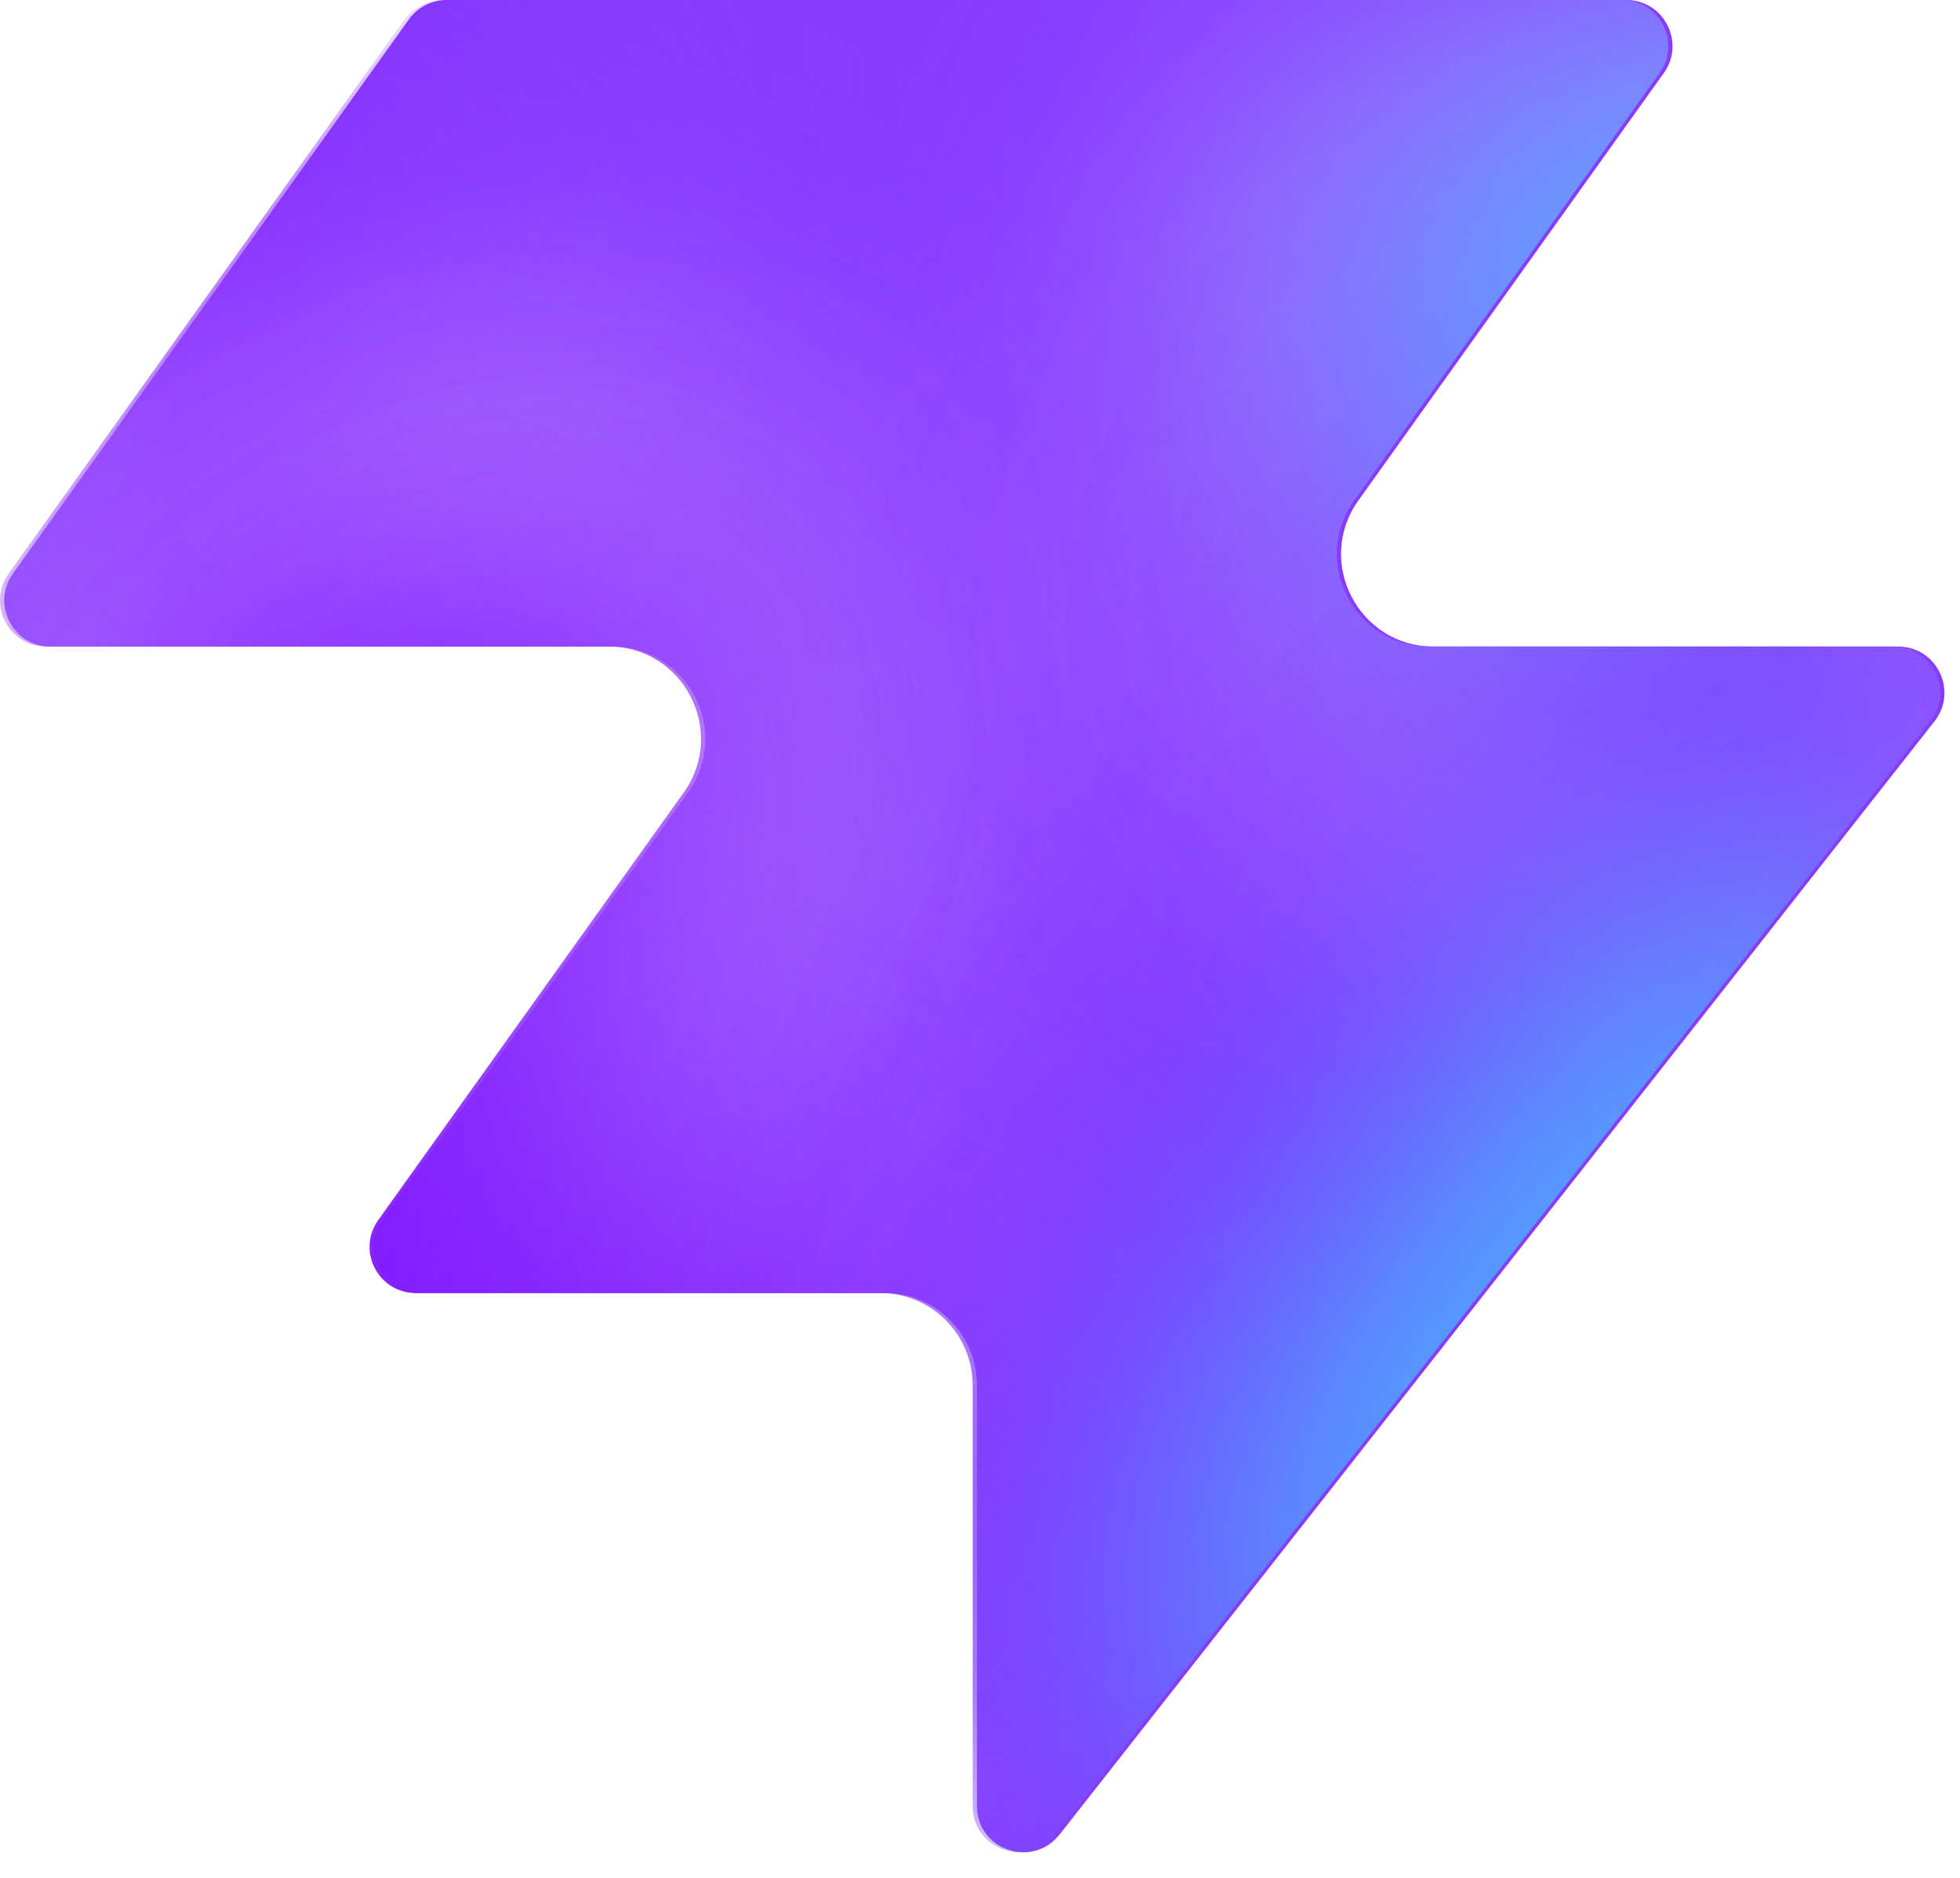
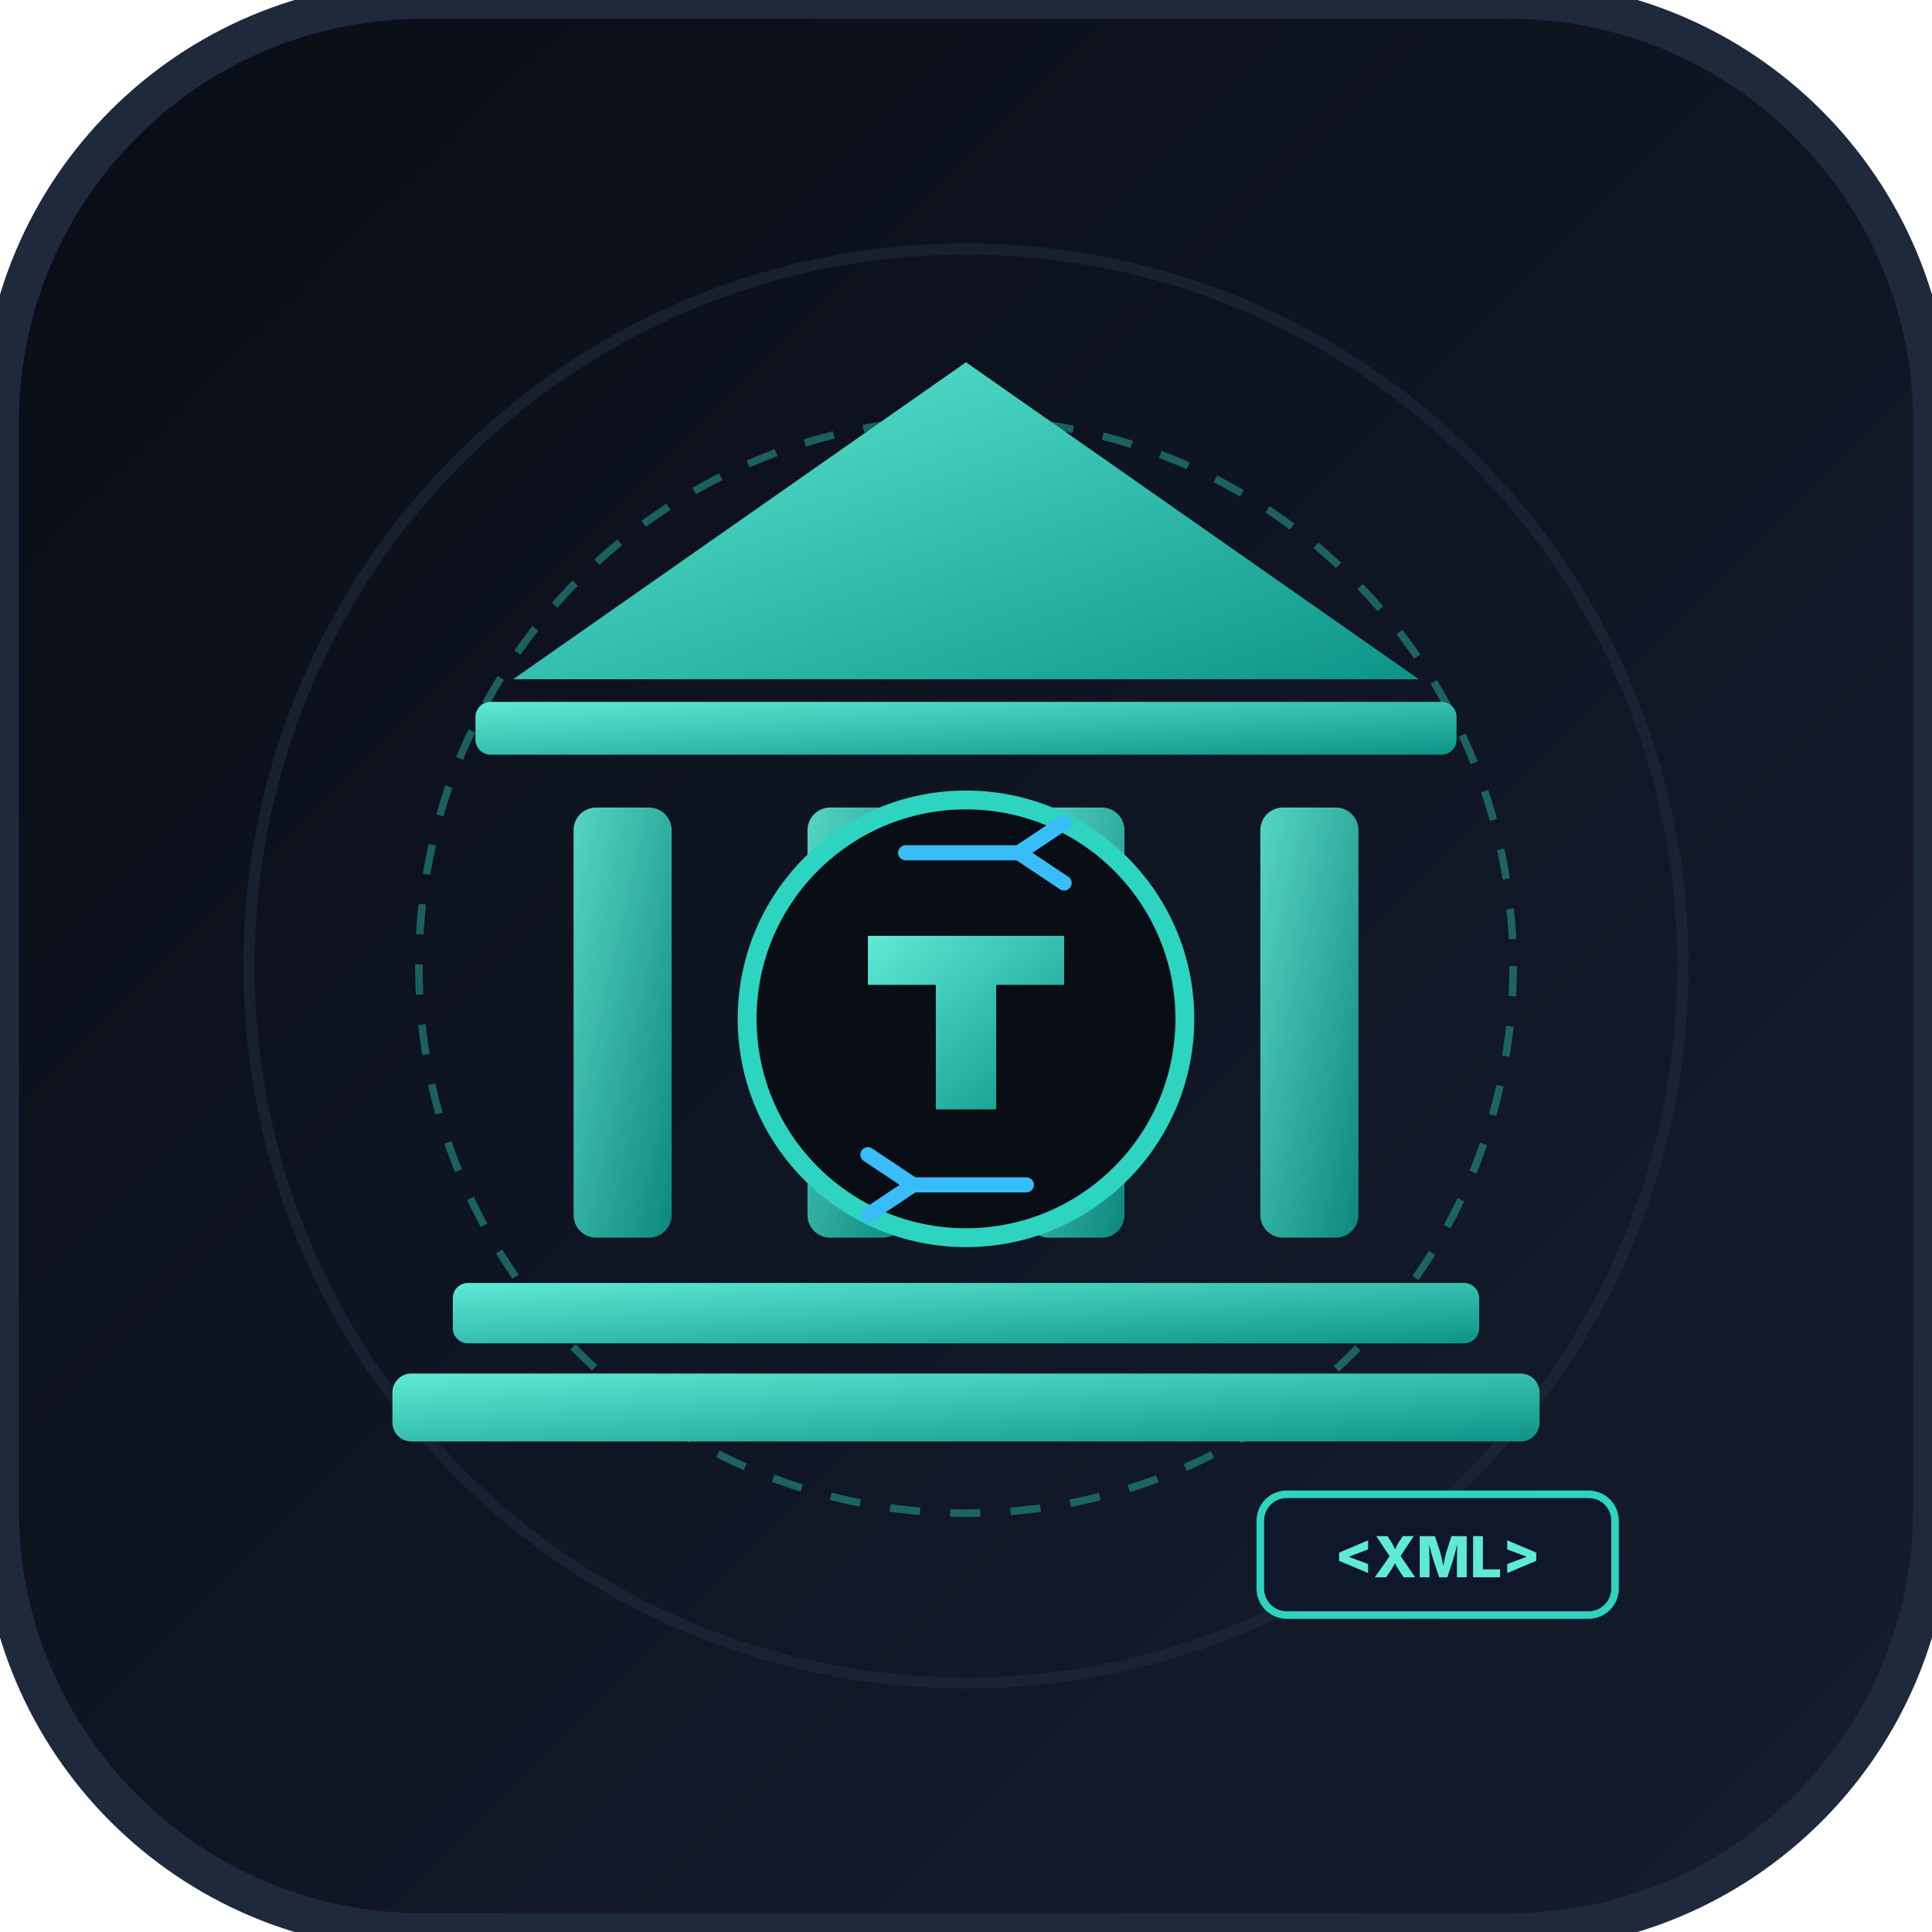
- <svg xmlns="http://www.w3.org/2000/svg" width="48" height="46" fill="none" viewBox="0 0 48 46">
-   <path fill="#863bff" d="M25.946 44.938c-.664.845-2.021.375-2.021-.698V33.937a2.26 2.26 0 0 0-2.262-2.262H10.287c-.92 0-1.456-1.04-.92-1.788l7.48-10.471c1.07-1.497 0-3.578-1.842-3.578H1.237c-.92 0-1.456-1.04-.92-1.788L10.013.474c.214-.297.556-.474.92-.474h28.894c.92 0 1.456 1.04.92 1.788l-7.48 10.471c-1.07 1.498 0 3.579 1.842 3.579h11.377c.943 0 1.473 1.088.89 1.83L25.947 44.94z" style="fill:#863bff;fill:color(display-p3 .525 .23 1);fill-opacity:1" />
-   <mask id="a" width="48" height="46" x="0" y="0" maskUnits="userSpaceOnUse" style="mask-type:alpha">
-     <path fill="#000" d="M25.842 44.938c-.664.844-2.021.375-2.021-.698V33.937a2.26 2.26 0 0 0-2.262-2.262H10.183c-.92 0-1.456-1.04-.92-1.788l7.48-10.471c1.07-1.498 0-3.579-1.842-3.579H1.133c-.92 0-1.456-1.04-.92-1.787L9.91.473c.214-.297.556-.474.92-.474h28.894c.92 0 1.456 1.04.92 1.788l-7.48 10.471c-1.07 1.498 0 3.578 1.842 3.578h11.377c.943 0 1.473 1.088.89 1.832L25.843 44.94z" style="fill:#000;fill-opacity:1" />
-   </mask>
-   <g mask="url(#a)">
-     <g filter="url(#b)">
-       <ellipse cx="5.508" cy="14.704" fill="#ede6ff" rx="5.508" ry="14.704" style="fill:#ede6ff;fill:color(display-p3 .927 .903 1);fill-opacity:1" transform="matrix(.00324 1 1 -.00324 -4.47 31.516)" />
-     </g>
-     <g filter="url(#c)">
-       <ellipse cx="10.399" cy="29.851" fill="#ede6ff" rx="10.399" ry="29.851" style="fill:#ede6ff;fill:color(display-p3 .927 .903 1);fill-opacity:1" transform="matrix(.00324 1 1 -.00324 -39.328 7.883)" />
-     </g>
-     <g filter="url(#d)">
-       <ellipse cx="5.508" cy="30.487" fill="#7e14ff" rx="5.508" ry="30.487" style="fill:#7e14ff;fill:color(display-p3 .492 .077 1);fill-opacity:1" transform="rotate(89.814 -25.913 -14.639)scale(1 -1)" />
-     </g>
-     <g filter="url(#e)">
-       <ellipse cx="5.508" cy="30.599" fill="#7e14ff" rx="5.508" ry="30.599" style="fill:#7e14ff;fill:color(display-p3 .492 .077 1);fill-opacity:1" transform="rotate(89.814 -32.644 -3.334)scale(1 -1)" />
-     </g>
-     <g filter="url(#f)">
-       <ellipse cx="5.508" cy="30.599" fill="#7e14ff" rx="5.508" ry="30.599" style="fill:#7e14ff;fill:color(display-p3 .492 .077 1);fill-opacity:1" transform="matrix(.00324 1 1 -.00324 -34.34 30.47)" />
-     </g>
-     <g filter="url(#g)">
-       <ellipse cx="14.072" cy="22.078" fill="#ede6ff" rx="14.072" ry="22.078" style="fill:#ede6ff;fill:color(display-p3 .927 .903 1);fill-opacity:1" transform="rotate(93.35 24.506 48.493)scale(-1 1)" />
-     </g>
-     <g filter="url(#h)">
-       <ellipse cx="3.47" cy="21.501" fill="#7e14ff" rx="3.47" ry="21.501" style="fill:#7e14ff;fill:color(display-p3 .492 .077 1);fill-opacity:1" transform="rotate(89.009 28.708 47.59)scale(-1 1)" />
-     </g>
-     <g filter="url(#i)">
-       <ellipse cx="3.47" cy="21.501" fill="#7e14ff" rx="3.47" ry="21.501" style="fill:#7e14ff;fill:color(display-p3 .492 .077 1);fill-opacity:1" transform="rotate(89.009 28.708 47.59)scale(-1 1)" />
-     </g>
-     <g filter="url(#j)">
-       <ellipse cx=".387" cy="8.972" fill="#7e14ff" rx="4.407" ry="29.108" style="fill:#7e14ff;fill:color(display-p3 .492 .077 1);fill-opacity:1" transform="rotate(39.51 .387 8.972)" />
-     </g>
-     <g filter="url(#k)">
-       <ellipse cx="47.523" cy="-6.092" fill="#7e14ff" rx="4.407" ry="29.108" style="fill:#7e14ff;fill:color(display-p3 .492 .077 1);fill-opacity:1" transform="rotate(37.892 47.523 -6.092)" />
-     </g>
-     <g filter="url(#l)">
-       <ellipse cx="41.412" cy="6.333" fill="#47bfff" rx="5.971" ry="9.665" style="fill:#47bfff;fill:color(display-p3 .28 .748 1);fill-opacity:1" transform="rotate(37.892 41.412 6.333)" />
-     </g>
-     <g filter="url(#m)">
-       <ellipse cx="-1.879" cy="38.332" fill="#7e14ff" rx="4.407" ry="29.108" style="fill:#7e14ff;fill:color(display-p3 .492 .077 1);fill-opacity:1" transform="rotate(37.892 -1.88 38.332)" />
-     </g>
-     <g filter="url(#n)">
-       <ellipse cx="-1.879" cy="38.332" fill="#7e14ff" rx="4.407" ry="29.108" style="fill:#7e14ff;fill:color(display-p3 .492 .077 1);fill-opacity:1" transform="rotate(37.892 -1.88 38.332)" />
-     </g>
-     <g filter="url(#o)">
-       <ellipse cx="35.651" cy="29.907" fill="#7e14ff" rx="4.407" ry="29.108" style="fill:#7e14ff;fill:color(display-p3 .492 .077 1);fill-opacity:1" transform="rotate(37.892 35.651 29.907)" />
-     </g>
-     <g filter="url(#p)">
-       <ellipse cx="38.418" cy="32.4" fill="#47bfff" rx="5.971" ry="15.297" style="fill:#47bfff;fill:color(display-p3 .28 .748 1);fill-opacity:1" transform="rotate(37.892 38.418 32.4)" />
-     </g>
+ <svg xmlns="http://www.w3.org/2000/svg" viewBox="0 0 512 512" width="512" height="512">
+   <defs>
+     <linearGradient id="bg" x1="0%" y1="0%" x2="100%" y2="100%">
+       <stop offset="0%" stop-color="#090d16" />
+       <stop offset="100%" stop-color="#151d2f" />
+     </linearGradient>
+     <linearGradient id="tealGrad" x1="0%" y1="0%" x2="100%" y2="100%">
+       <stop offset="0%" stop-color="#5eead4" />
+       <stop offset="100%" stop-color="#0d9488" />
+     </linearGradient>
+     <linearGradient id="blueGrad" x1="0%" y1="0%" x2="100%" y2="100%">
+       <stop offset="0%" stop-color="#38bdf8" />
+       <stop offset="100%" stop-color="#0284c7" />
+     </linearGradient>
+   </defs>
+   <rect width="512" height="512" rx="112" fill="url(#bg)" stroke="#1e293b" stroke-width="10" />
+   <circle cx="256" cy="256" r="190" stroke="#1e293b" stroke-width="3" fill="none" opacity="0.6" />
+   <circle cx="256" cy="256" r="145" stroke="#2dd4bf" stroke-width="2" stroke-dasharray="8 8" fill="none" opacity="0.4" />
+   <polygon points="136,180 256,96 376,180" fill="url(#tealGrad)" />
+   <rect x="126" y="186" width="260" height="14" rx="4" fill="url(#tealGrad)" />
+   <rect x="152" y="214" width="26" height="114" rx="6" fill="url(#tealGrad)" opacity="0.9" />
+   <rect x="214" y="214" width="26" height="114" rx="6" fill="url(#tealGrad)" opacity="0.9" />
+   <rect x="272" y="214" width="26" height="114" rx="6" fill="url(#tealGrad)" opacity="0.9" />
+   <rect x="334" y="214" width="26" height="114" rx="6" fill="url(#tealGrad)" opacity="0.9" />
+   <rect x="120" y="340" width="272" height="16" rx="4" fill="url(#tealGrad)" />
+   <rect x="104" y="364" width="304" height="18" rx="5" fill="url(#tealGrad)" />
+   <g transform="translate(256, 270)">
+     <circle cx="0" cy="0" r="58" fill="#090d16" stroke="#2dd4bf" stroke-width="5" />
+     <path d="M-26 -22 L26 -22 L26 -9 L8 -9 L8 24 L-8 24 L-8 -9 L-26 -9 Z" fill="url(#tealGrad)" />
+     <path d="M-26 36 L-14 44 L-26 52" fill="none" stroke="#38bdf8" stroke-width="4" stroke-linecap="round" stroke-linejoin="round" />
+     <path d="M-14 44 L16 44" stroke="#38bdf8" stroke-width="4" stroke-linecap="round" />
+     <path d="M26 -36 L14 -44 L26 -52" fill="none" stroke="#38bdf8" stroke-width="4" stroke-linecap="round" stroke-linejoin="round" />
+     <path d="M14 -44 L-16 -44" stroke="#38bdf8" stroke-width="4" stroke-linecap="round" />
  </g>
-   <defs>
-     <filter id="b" width="60.045" height="41.654" x="-19.77" y="16.149" color-interpolation-filters="sRGB" filterUnits="userSpaceOnUse">
-       <feFlood flood-opacity="0" result="BackgroundImageFix" />
-       <feBlend in="SourceGraphic" in2="BackgroundImageFix" result="shape" />
-       <feGaussianBlur result="effect1_foregroundBlur_2002_17158" stdDeviation="7.659" />
-     </filter>
-     <filter id="c" width="90.34" height="51.437" x="-54.613" y="-7.533" color-interpolation-filters="sRGB" filterUnits="userSpaceOnUse">
-       <feFlood flood-opacity="0" result="BackgroundImageFix" />
-       <feBlend in="SourceGraphic" in2="BackgroundImageFix" result="shape" />
-       <feGaussianBlur result="effect1_foregroundBlur_2002_17158" stdDeviation="7.659" />
-     </filter>
-     <filter id="d" width="79.355" height="29.4" x="-49.64" y="2.03" color-interpolation-filters="sRGB" filterUnits="userSpaceOnUse">
-       <feFlood flood-opacity="0" result="BackgroundImageFix" />
-       <feBlend in="SourceGraphic" in2="BackgroundImageFix" result="shape" />
-       <feGaussianBlur result="effect1_foregroundBlur_2002_17158" stdDeviation="4.596" />
-     </filter>
-     <filter id="e" width="79.579" height="29.4" x="-45.045" y="20.029" color-interpolation-filters="sRGB" filterUnits="userSpaceOnUse">
-       <feFlood flood-opacity="0" result="BackgroundImageFix" />
-       <feBlend in="SourceGraphic" in2="BackgroundImageFix" result="shape" />
-       <feGaussianBlur result="effect1_foregroundBlur_2002_17158" stdDeviation="4.596" />
-     </filter>
-     <filter id="f" width="79.579" height="29.4" x="-43.513" y="21.178" color-interpolation-filters="sRGB" filterUnits="userSpaceOnUse">
-       <feFlood flood-opacity="0" result="BackgroundImageFix" />
-       <feBlend in="SourceGraphic" in2="BackgroundImageFix" result="shape" />
-       <feGaussianBlur result="effect1_foregroundBlur_2002_17158" stdDeviation="4.596" />
-     </filter>
-     <filter id="g" width="74.749" height="58.852" x="15.756" y="-17.901" color-interpolation-filters="sRGB" filterUnits="userSpaceOnUse">
-       <feFlood flood-opacity="0" result="BackgroundImageFix" />
-       <feBlend in="SourceGraphic" in2="BackgroundImageFix" result="shape" />
-       <feGaussianBlur result="effect1_foregroundBlur_2002_17158" stdDeviation="7.659" />
-     </filter>
-     <filter id="h" width="61.377" height="25.362" x="23.548" y="2.284" color-interpolation-filters="sRGB" filterUnits="userSpaceOnUse">
-       <feFlood flood-opacity="0" result="BackgroundImageFix" />
-       <feBlend in="SourceGraphic" in2="BackgroundImageFix" result="shape" />
-       <feGaussianBlur result="effect1_foregroundBlur_2002_17158" stdDeviation="4.596" />
-     </filter>
-     <filter id="i" width="61.377" height="25.362" x="23.548" y="2.284" color-interpolation-filters="sRGB" filterUnits="userSpaceOnUse">
-       <feFlood flood-opacity="0" result="BackgroundImageFix" />
-       <feBlend in="SourceGraphic" in2="BackgroundImageFix" result="shape" />
-       <feGaussianBlur result="effect1_foregroundBlur_2002_17158" stdDeviation="4.596" />
-     </filter>
-     <filter id="j" width="56.045" height="63.649" x="-27.636" y="-22.853" color-interpolation-filters="sRGB" filterUnits="userSpaceOnUse">
-       <feFlood flood-opacity="0" result="BackgroundImageFix" />
-       <feBlend in="SourceGraphic" in2="BackgroundImageFix" result="shape" />
-       <feGaussianBlur result="effect1_foregroundBlur_2002_17158" stdDeviation="4.596" />
-     </filter>
-     <filter id="k" width="54.814" height="64.646" x="20.116" y="-38.415" color-interpolation-filters="sRGB" filterUnits="userSpaceOnUse">
-       <feFlood flood-opacity="0" result="BackgroundImageFix" />
-       <feBlend in="SourceGraphic" in2="BackgroundImageFix" result="shape" />
-       <feGaussianBlur result="effect1_foregroundBlur_2002_17158" stdDeviation="4.596" />
-     </filter>
-     <filter id="l" width="33.541" height="35.313" x="24.641" y="-11.323" color-interpolation-filters="sRGB" filterUnits="userSpaceOnUse">
-       <feFlood flood-opacity="0" result="BackgroundImageFix" />
-       <feBlend in="SourceGraphic" in2="BackgroundImageFix" result="shape" />
-       <feGaussianBlur result="effect1_foregroundBlur_2002_17158" stdDeviation="4.596" />
-     </filter>
-     <filter id="m" width="54.814" height="64.646" x="-29.286" y="6.009" color-interpolation-filters="sRGB" filterUnits="userSpaceOnUse">
-       <feFlood flood-opacity="0" result="BackgroundImageFix" />
-       <feBlend in="SourceGraphic" in2="BackgroundImageFix" result="shape" />
-       <feGaussianBlur result="effect1_foregroundBlur_2002_17158" stdDeviation="4.596" />
-     </filter>
-     <filter id="n" width="54.814" height="64.646" x="-29.286" y="6.009" color-interpolation-filters="sRGB" filterUnits="userSpaceOnUse">
-       <feFlood flood-opacity="0" result="BackgroundImageFix" />
-       <feBlend in="SourceGraphic" in2="BackgroundImageFix" result="shape" />
-       <feGaussianBlur result="effect1_foregroundBlur_2002_17158" stdDeviation="4.596" />
-     </filter>
-     <filter id="o" width="54.814" height="64.646" x="8.244" y="-2.416" color-interpolation-filters="sRGB" filterUnits="userSpaceOnUse">
-       <feFlood flood-opacity="0" result="BackgroundImageFix" />
-       <feBlend in="SourceGraphic" in2="BackgroundImageFix" result="shape" />
-       <feGaussianBlur result="effect1_foregroundBlur_2002_17158" stdDeviation="4.596" />
-     </filter>
-     <filter id="p" width="39.409" height="43.623" x="18.713" y="10.588" color-interpolation-filters="sRGB" filterUnits="userSpaceOnUse">
-       <feFlood flood-opacity="0" result="BackgroundImageFix" />
-       <feBlend in="SourceGraphic" in2="BackgroundImageFix" result="shape" />
-       <feGaussianBlur result="effect1_foregroundBlur_2002_17158" stdDeviation="4.596" />
-     </filter>
-   </defs>
+   <rect x="334" y="396" width="94" height="32" rx="7" fill="#0f172a" stroke="#2dd4bf" stroke-width="2" />
+   <text x="381" y="418" font-family="system-ui, -apple-system, sans-serif" font-size="15" font-weight="800" fill="#5eead4" text-anchor="middle">&lt;XML&gt;</text>
</svg>
